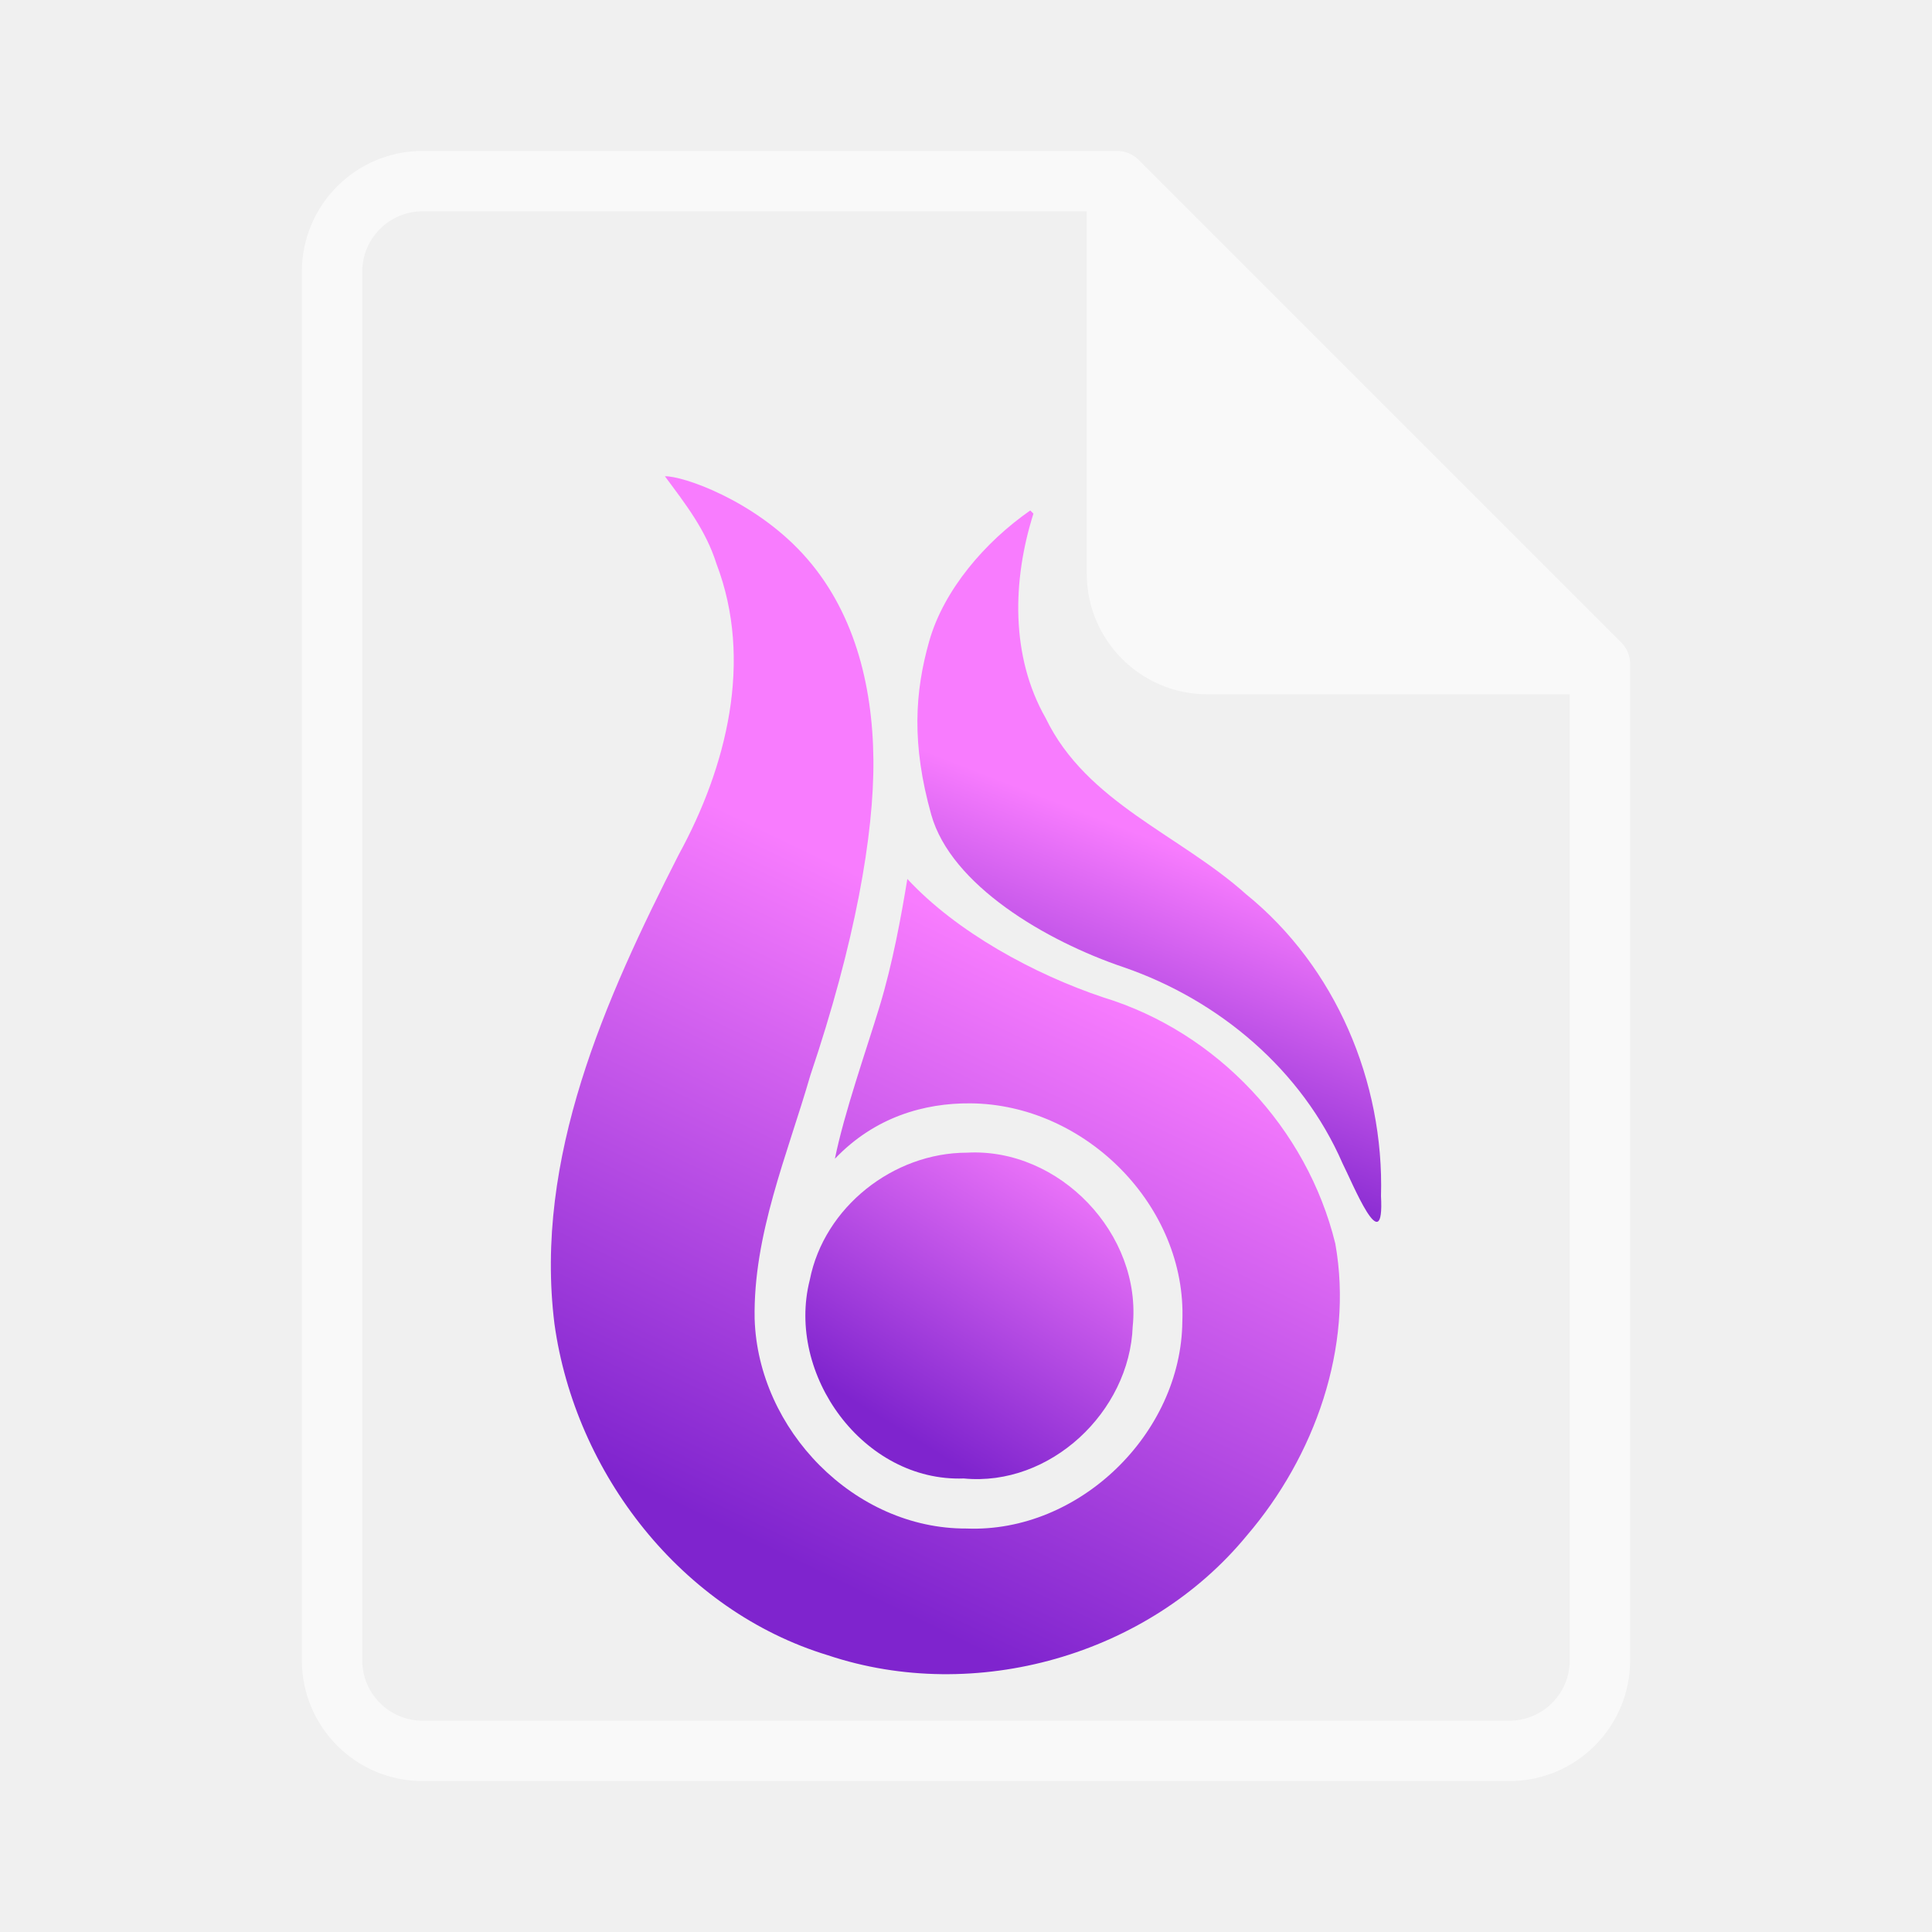
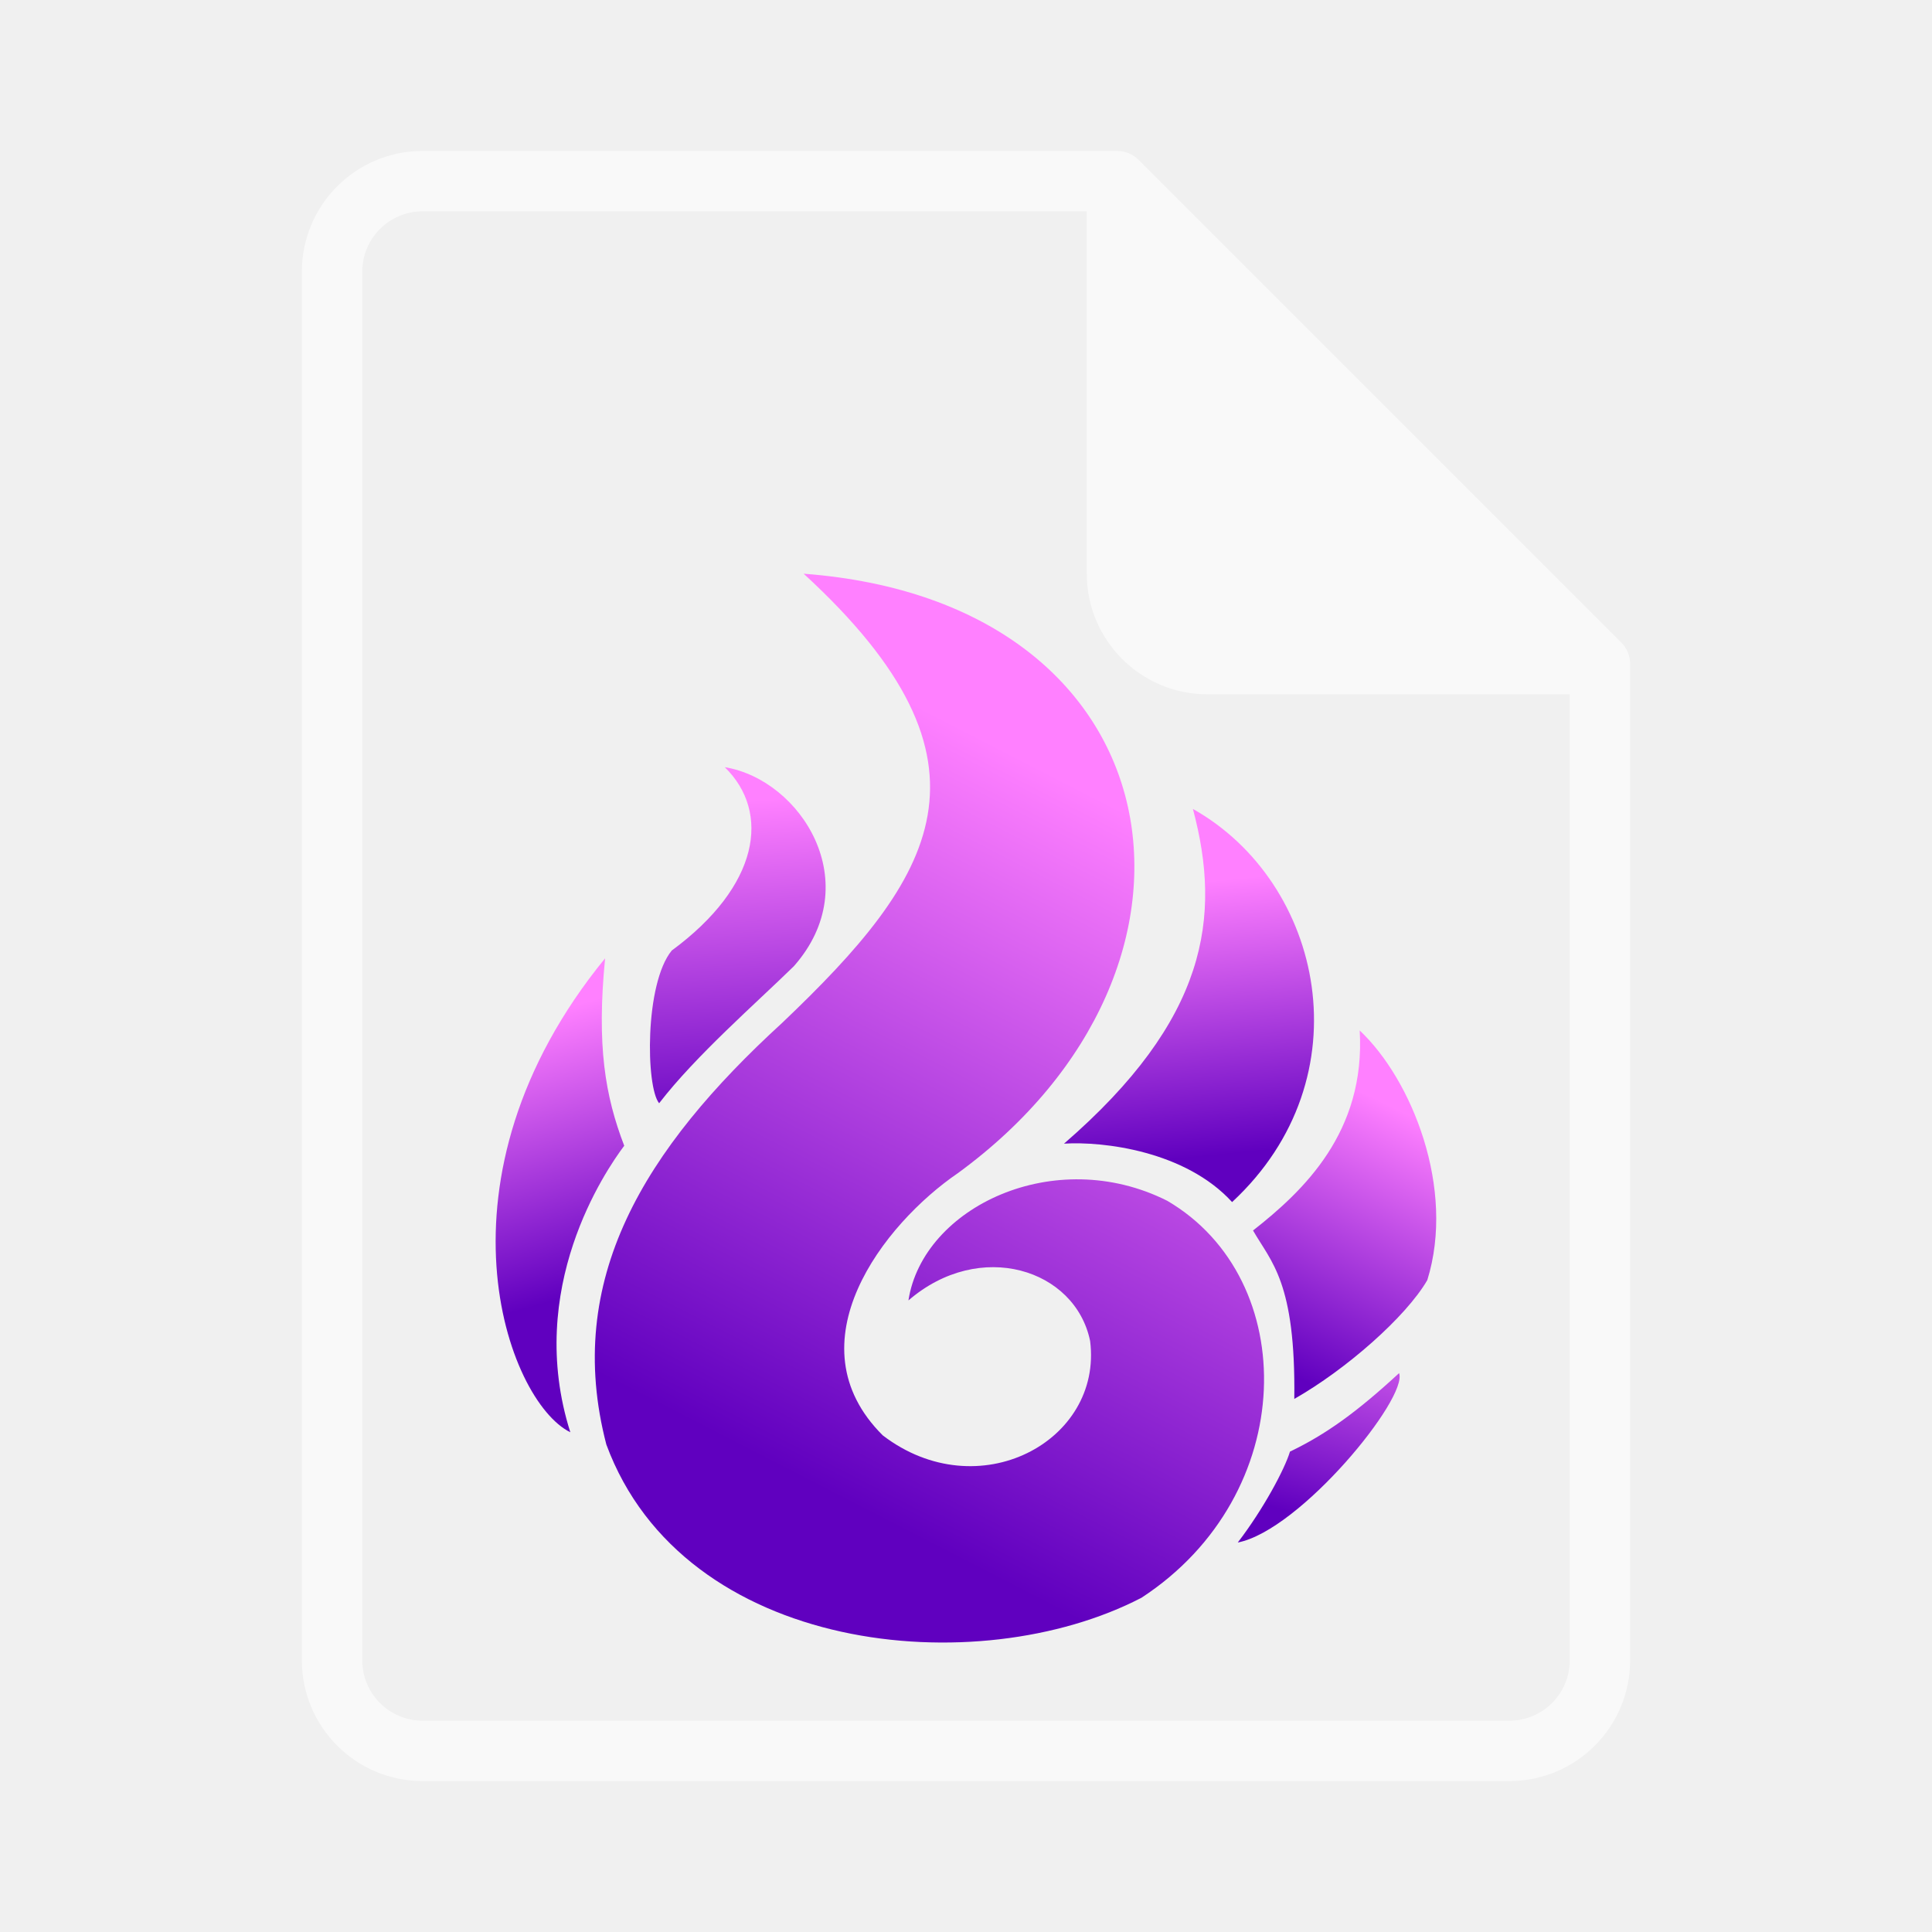
<svg xmlns="http://www.w3.org/2000/svg" xmlns:xlink="http://www.w3.org/1999/xlink" xml:space="preserve" width="64" height="64">
  <defs>
+     <linearGradient xlink:href="#a" id="b" x1="345.488" x2="326.393" y1="537.545" y2="278.277" gradientTransform="translate(25.645)" gradientUnits="userSpaceOnUse" />
    <linearGradient id="a">
-       <stop offset=".045" stop-color="#7f24ce" />
-       <stop offset="1" stop-color="#f87cfe" />
+       <stop offset="0" stop-color="#6000bf" />
+       <stop offset="1" stop-color="#ff80ff" />
    </linearGradient>
-     <linearGradient xlink:href="#a" id="b" x1="635.831" x2="721.822" y1="589.778" y2="368.408" gradientTransform="translate(-17.83 -14.01)scale(1.03628)" gradientUnits="userSpaceOnUse" />
-     <linearGradient xlink:href="#a" id="c" x1="496.519" x2="635.831" y1="813.477" y2="589.778" gradientTransform="translate(-17.83 -14.01)scale(1.03628)" gradientUnits="userSpaceOnUse" />
-     <linearGradient xlink:href="#a" id="d" x1="269.585" x2="488.27" y1="847.204" y2="393.079" gradientTransform="translate(-17.83 -14.01)scale(1.03628)" gradientUnits="userSpaceOnUse" />
+     <linearGradient xlink:href="#a" id="c" x1="628.385" x2="605.516" y1="554.552" y2="345.675" gradientTransform="translate(25.645)" gradientUnits="userSpaceOnUse" />
+     <linearGradient xlink:href="#a" id="d" x1="711.173" x2="813.123" y1="702.796" y2="513.799" gradientTransform="translate(25.645)" gradientUnits="userSpaceOnUse" />
+     <linearGradient xlink:href="#a" id="e" x1="263.133" x2="199.507" y1="648.504" y2="445.445" gradientTransform="translate(25.645)" gradientUnits="userSpaceOnUse" />
+     <linearGradient xlink:href="#a" id="f" x1="760.851" x2="818.785" y1="829.706" y2="638.514" gradientTransform="translate(25.645)" gradientUnits="userSpaceOnUse" />
+     <linearGradient xlink:href="#a" id="g" x1="447.231" x2="722.686" y1="825.105" y2="341.161" gradientTransform="translate(25.645)" gradientUnits="userSpaceOnUse" />
  </defs>
-   <path fill="#fff" fill-opacity=".6" d="M14 5a4 4 0 0 0-4 4v46a4 4 0 0 0 4 4h36a4 4 0 0 0 4-4V22a1 1 0 0 0-.285-.707l-16-16A1 1 0 0 0 37 5Zm0 2h22v12a4 4 0 0 0 4 4h12v32a2 2 0 0 1-2 2H14a2 2 0 0 1-2-2V9a2 2 0 0 1 2-2" />
-   <path fill="url(#b)" d="m 568.904,89.049 c -34.755,24.138 -66.55,61.123 -77.751,100.567 -11.201,39.444 -13.626,79.433 1.545,133.558 15.172,54.125 88.045,97.183 148.257,117.495 73.416,25.327 137.083,79.066 168.316,150.939 7.286,14.202 32.339,76.178 29.588,25.145 C 841.359,528.72 803.914,440.217 734.996,384.399 684.111,338.709 612.228,314.003 580.785,248.907 553.558,201.147 555.171,142.612 571.348,91.49 l -1.219,-1.22 z" paint-order="stroke fill markers" style="mix-blend-mode:normal" transform="translate(9.643 13.077)scale(.04304)" />
-   <path fill="url(#c)" d="m 520.207,583.335 c 71.209,-3.918 134.842,62.821 127.548,133.776 -2.45,65.695 -63.5,123.452 -130.029,116.976 -77.274,2.835 -137.082,-80.076 -118.505,-152.855 11.04,-56.002 64.314,-97.88 120.983,-97.897 z" paint-order="stroke fill markers" style="mix-blend-mode:normal" transform="translate(9.643 13.077)scale(.04304)" />
-   <path fill="url(#d)" d="m 287.709,62.723 c 15.876,21.464 31.445,41.24 39.726,67.501 28.37,74.372 7.785,156.373 -29.135,223.804 -56.55,111.042 -111.432,233.484 -95.612,361.024 15.98,115.215 97.874,220.939 210.59,255.147 113.148,37.77 246.447,0.148 322.31,-92.186 52.051,-60.68 82.366,-144.75 68.103,-224.644 -21.702,-88.837 -90.927,-162.766 -178.483,-189.522 -53.05,-17.726 -113.022,-50.278 -150.9,-91.191 -4.784,29.001 -11.279,64.886 -21.369,98.097 -10.09,33.211 -27.328,82.2 -34.39,117.265 30.721,-32.206 68.885,-42.918 104.222,-42.65 88.706,0.676 166.692,79.298 163.19,167.706 -0.717,86.334 -79.409,163.003 -166.145,159.543 -86.404,0.39 -160.458,-76.089 -163.045,-161.413 -1.183,-64.752 25.134,-126.072 42.88,-187.41 34.358,-101.83 49.095,-185.241 48.522,-243.119 C 447.601,222.797 433.087,165.037 393.623,122.227 355.618,80.999 301.685,62.452 287.709,62.723" paint-order="stroke fill markers" style="mix-blend-mode:normal" transform="translate(9.643 13.077)scale(.04304)" />
+   <path fill="#fff" fill-opacity=".6" d="m 14,5 a 4,4 0 0 0 -4,4 v 46 a 4,4 0 0 0 4,4 h 36 a 4,4 0 0 0 4,-4 V 22 a 1,1 0 0 0 -0.285,-0.707 l -16,-16 A 1,1 0 0 0 37,5 Z m 0,2 h 22 v 12 a 4,4 0 0 0 4,4 h 12 v 32 a 2,2 0 0 1 -2,2 H 14 A 2,2 0 0 1 12,55 V 9 a 2,2 0 0 1 2,-2" />
+   <g color="#000" paint-order="markers stroke fill">
+     <path fill="url(#b)" d="m 333.041,390.832 c 60.956,-49.645 68.888,-106.282 36.834,-141.001 52.955,9.639 98.778,89.197 48.017,153.006 -26.657,28.88 -68.133,68.803 -93.604,105.416 -9.271,-12.442 -10.125,-91.913 8.753,-117.421 z" style="-inkscape-stroke:none" transform="matrix(.0477 0 0 .04308 6.366 14.651)" />
+     <path fill="url(#c)" d="m 605.468,539.317 c 99.495,-95.417 109.652,-174.007 89.512,-257.379 90.54,56.344 120.323,206.655 27.218,302.306 -32.452,-39.308 -89.422,-46.801 -116.73,-44.926 z" style="-inkscape-stroke:none" transform="matrix(.0477 0 0 .04308 6.366 14.651)" />
+     <path fill="url(#d)" d="m 765.397,735.61 c 1.027,-90.005 -16.07,-105.169 -28.652,-129.511 34.981,-30.439 78.22,-75.638 74.074,-153.8 36.265,37.795 66.663,121.656 46.942,191.96 -14.859,28.349 -56.524,68.798 -92.364,91.35 z" style="-inkscape-stroke:none" transform="matrix(.0477 0 0 .04308 6.366 14.651)" />
+     <path fill="url(#e)" d="m 286.772,396.801 c -5.933,67.162 -0.014,105.765 13.279,144.12 C 286.963,560.259 230.933,650.697 262.607,761.242 218.558,737.233 161.826,566.002 286.772,396.801 Z" style="-inkscape-stroke:none" transform="matrix(.0477 0 0 .04308 6.366 14.651)" />
+     <path fill="url(#f)" d="m 726.132,846.03 c 17.736,-25.59 32.55,-56.278 36.255,-69.905 25.026,-13.294 46.489,-30.414 75.78,-60.351 6.376,19.042 -68.605,120.855 -112.035,130.255 z" style="-inkscape-stroke:none" transform="matrix(.0477 0 0 .04308 6.366 14.651)" />
+     <path fill="url(#g)" d="m 287.624,770.662 c -29.781,-126.684 26.211,-227.139 122.275,-324.391 105.332,-111.102 158.665,-199.02 14.749,-345.209 261.967,21.801 302.853,302.608 107.166,460.898 -51.666,39.082 -116.359,131.072 -52.202,201.699 66.221,56.081 152.881,4.625 143.984,-72.616 C 613.313,635.784 547.105,612.403 497.426,659.869 507.381,588.255 598.947,539.692 677.165,583.255 770.053,643.46 769.049,809.072 659.32,888.466 545.235,954.136 341.346,931.823 287.624,770.662 Z" style="-inkscape-stroke:none" transform="matrix(.0477 0 0 .04308 6.366 14.651)" />
+   </g>
</svg>
